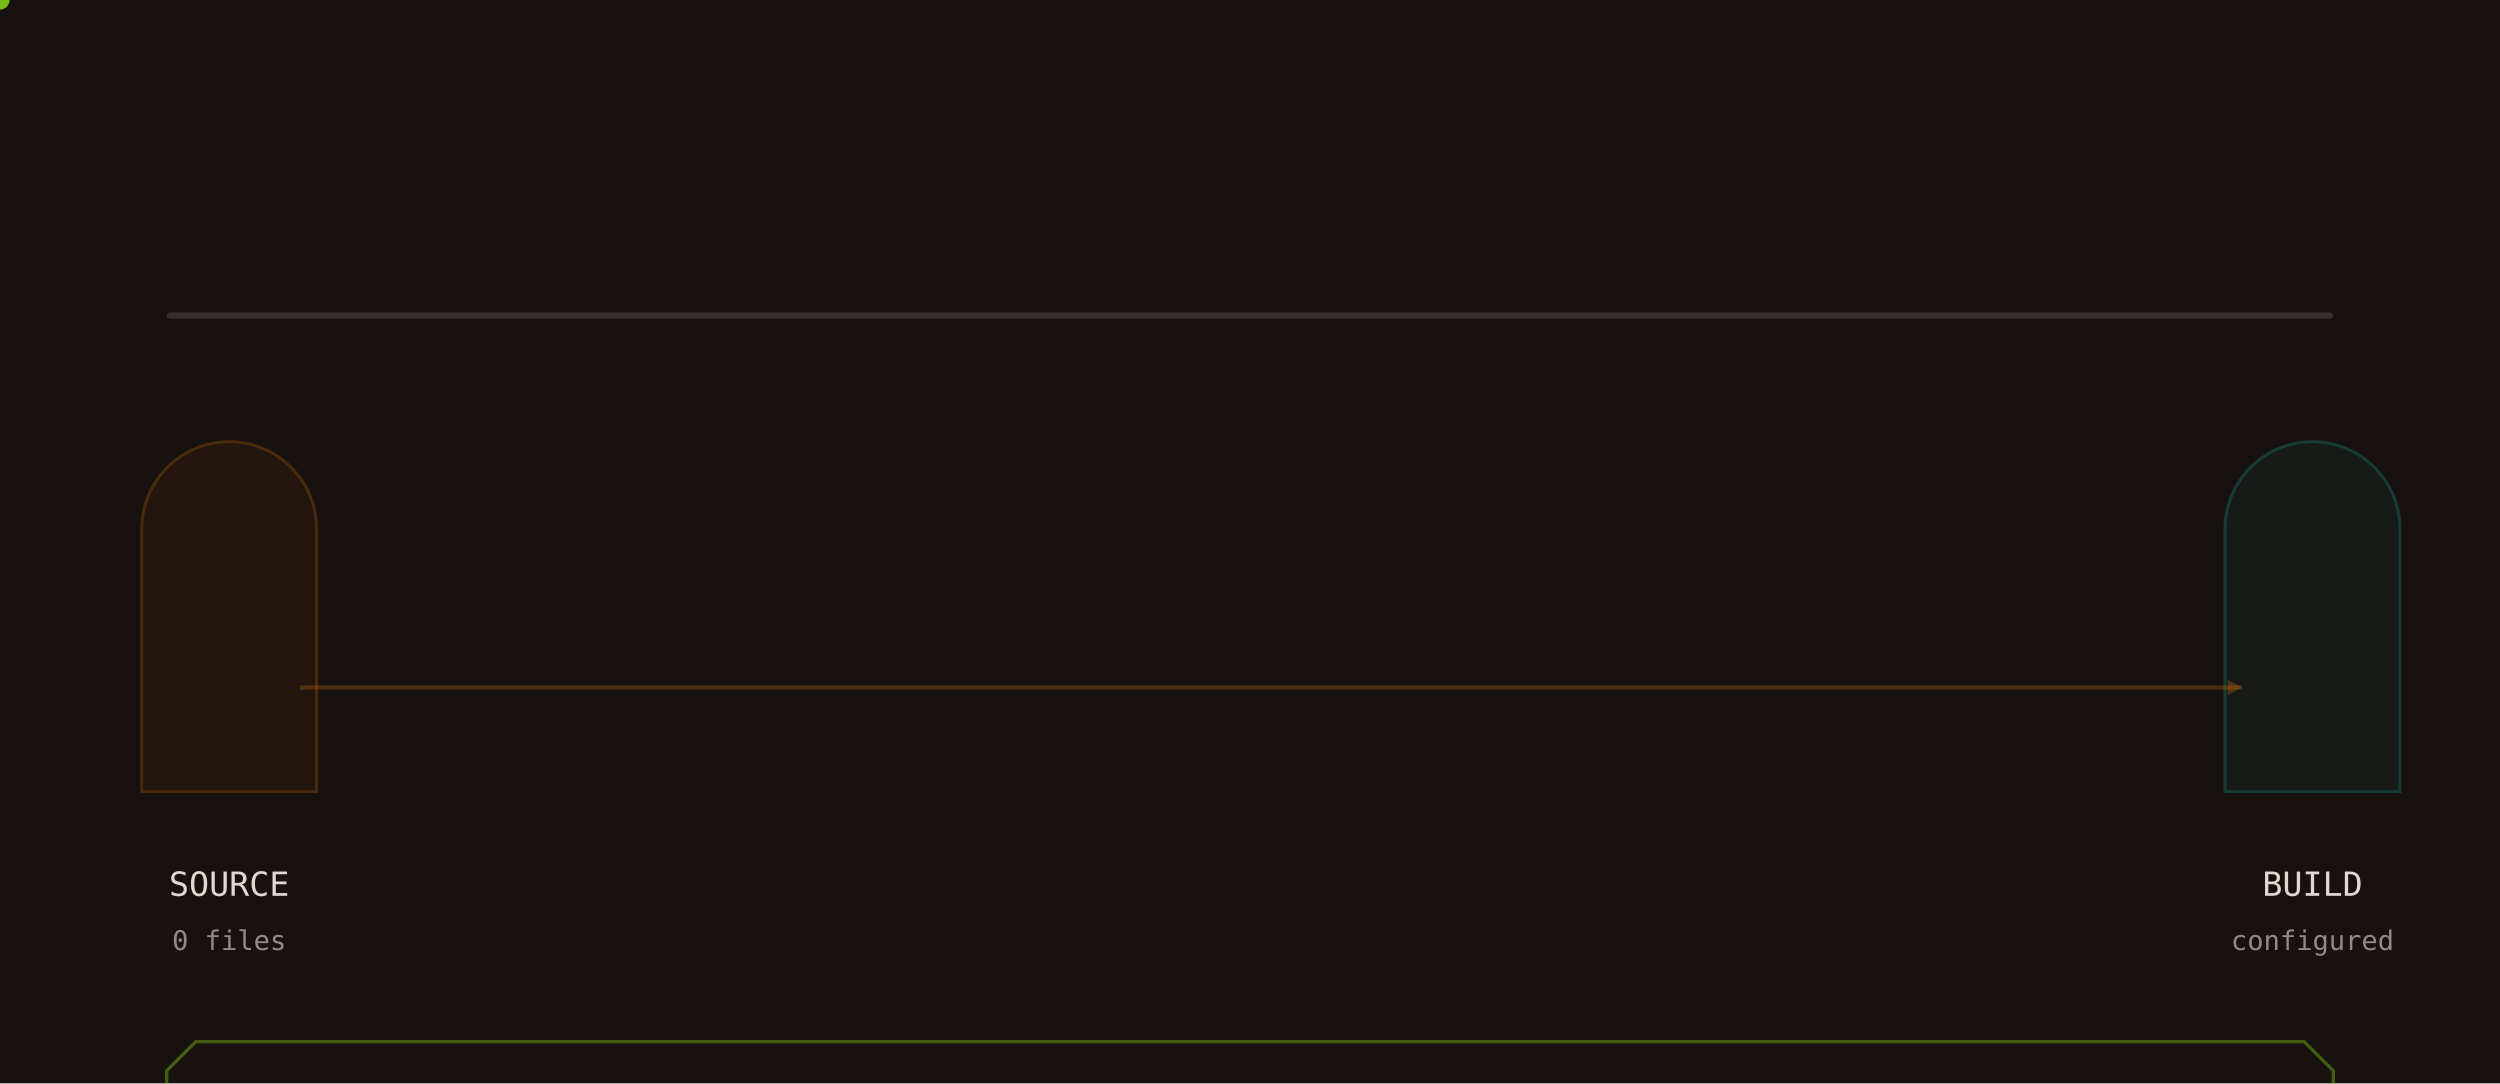
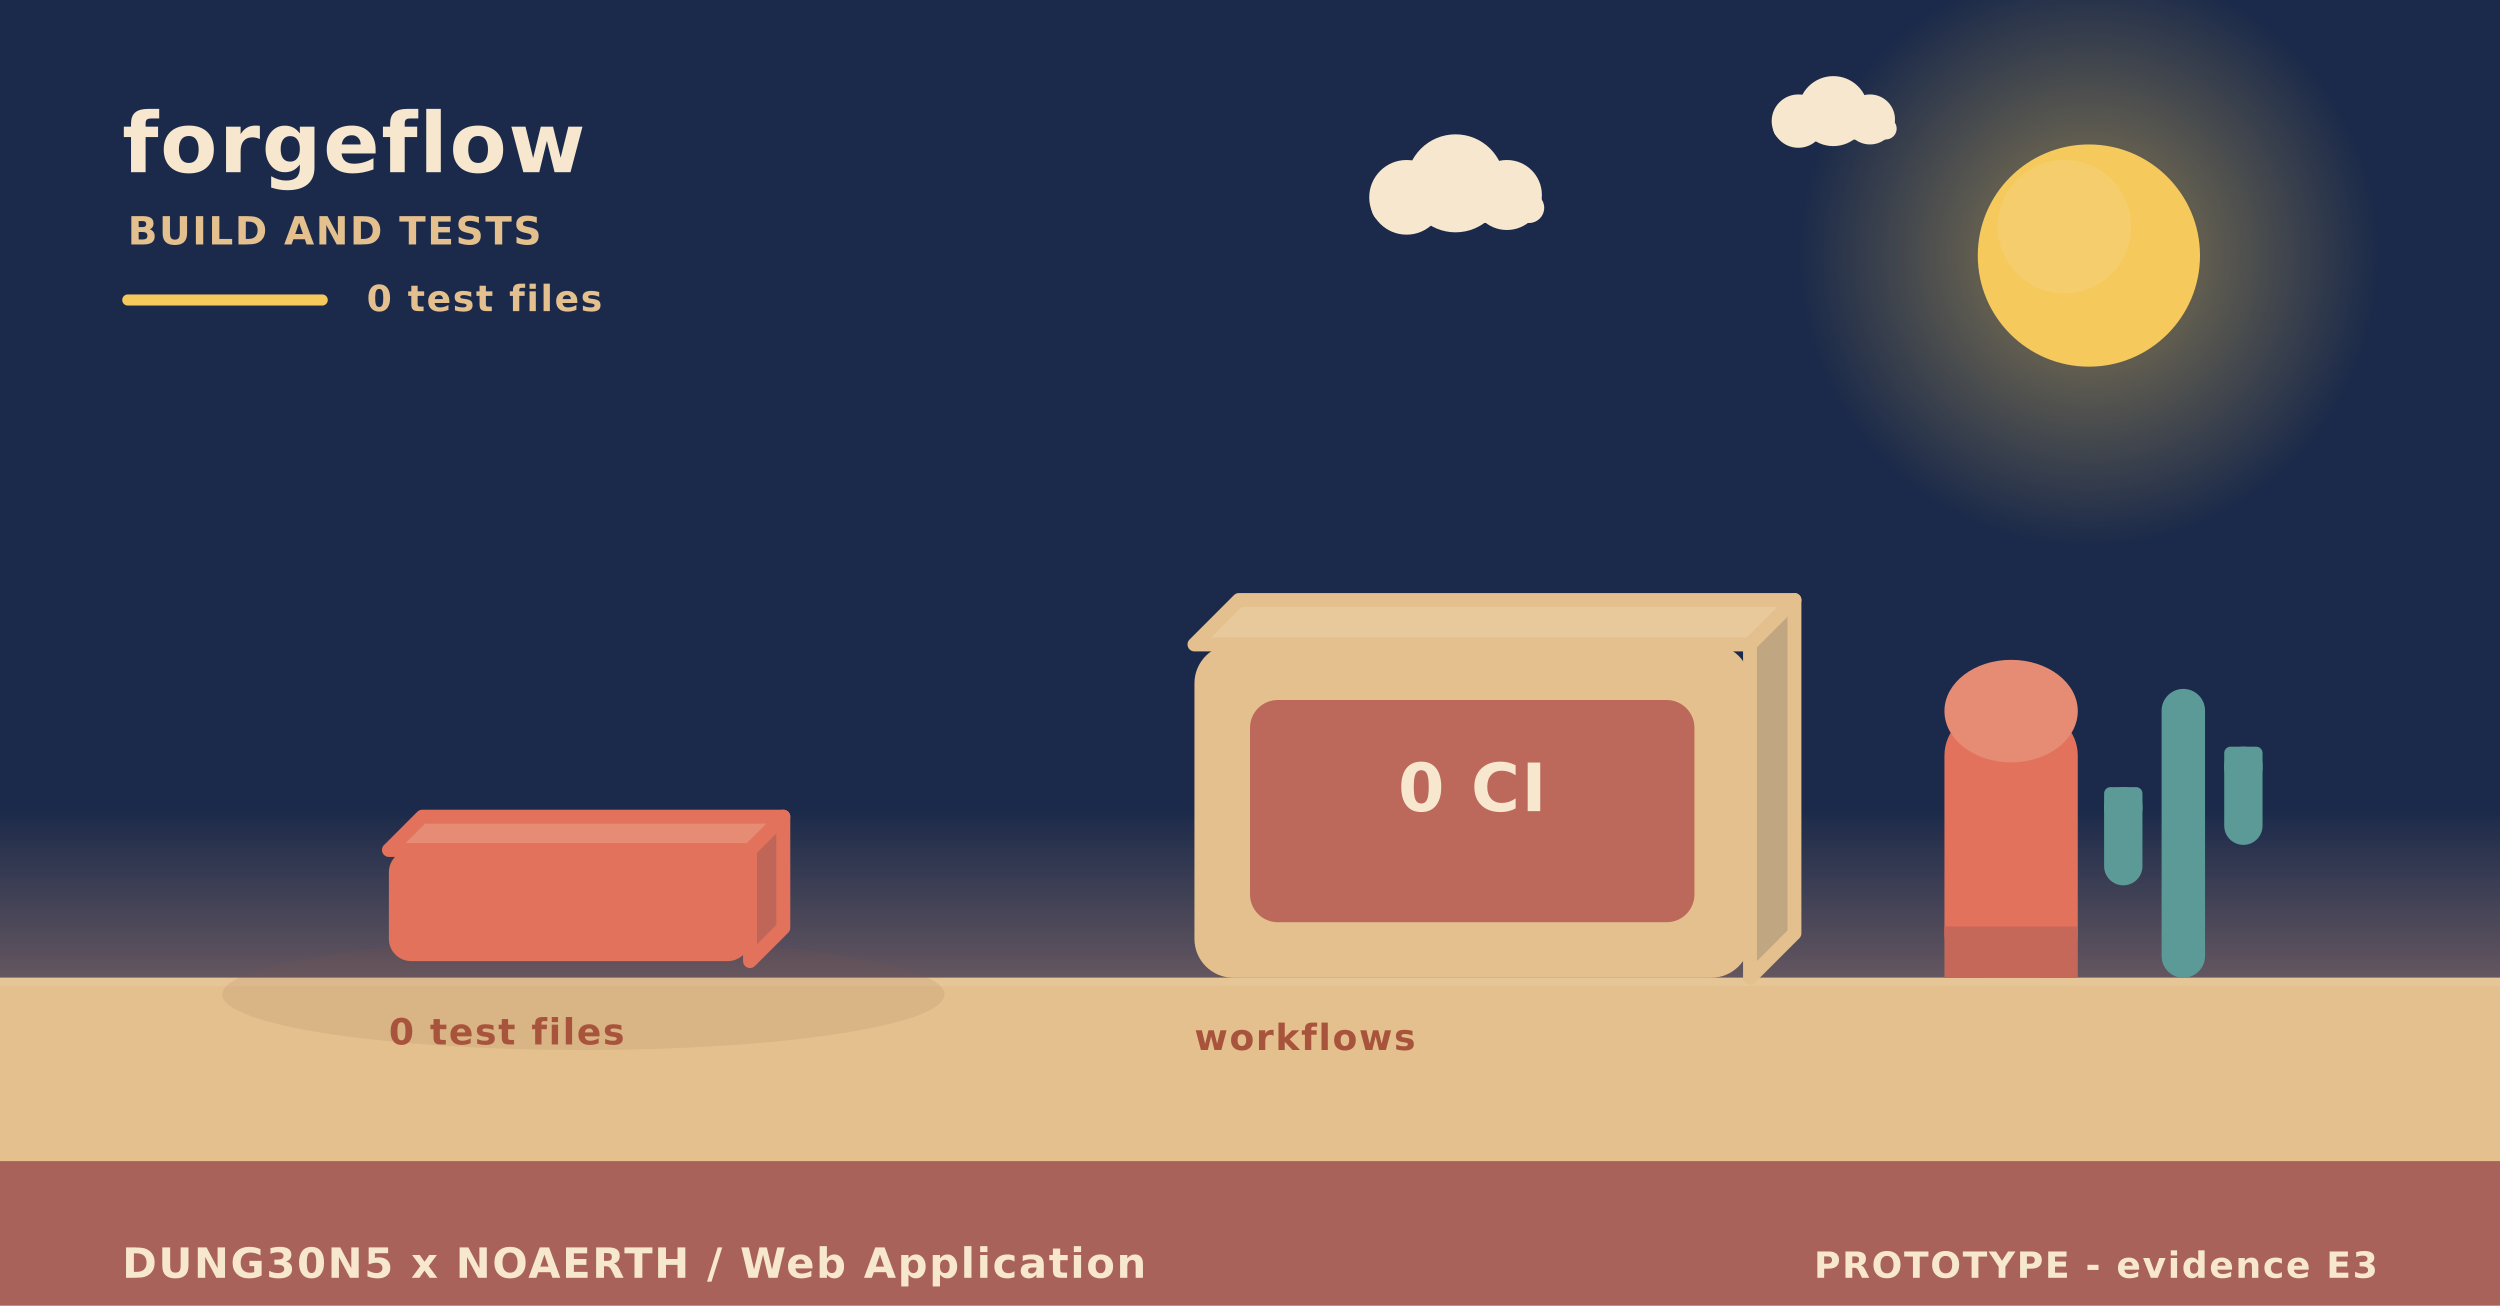
- <svg xmlns="http://www.w3.org/2000/svg" viewBox="0 0 1200 520" width="1200" height="520" role="img" aria-label="forgeflow build evidence">
-   <rect width="1200" height="520" fill="#17110f" />
-   <defs>
-     <linearGradient id="gb" x1="0" y1="0" x2="1" y2="1">
-       <stop offset="0%" stop-color="#d97706" />
-       <stop offset="100%" stop-color="#14b8a6" />
-     </linearGradient>
-   </defs>
-   <rect x="80.00" y="150.00" width="1040.00" height="3.00" rx="2.00" fill="rgba(246,239,233,0.140)" opacity="1.00" />
-   <path d="M68.00,380.00 L68.00,254.00 A42.00,42.00 0 0 1 152.00,254.00 L152.00,380.00 Z" fill="rgba(217,119,6,0.100)" opacity="0.55" stroke="rgba(217,119,6,0.450)" stroke-width="1.4" />
-   <polygon points="-192.26,189.00 -136.83,221.00 -136.83,157.00 -192.26,125.00" fill="#4d760d" opacity="0.95" />
-   <polygon points="-247.68,221.00 -192.26,253.00 -192.26,189.00 -247.68,157.00" fill="#109081" opacity="0.95" />
-   <polygon points="-192.26,125.00 -136.83,157.00 -192.26,189.00 -247.68,157.00" fill="#d97706" opacity="0.95" />
-   <text x="110" y="430" font-family="ui-monospace,Menlo,monospace" font-size="16" fill="rgba(246,239,233,0.900)" text-anchor="middle">SOURCE</text>
-   <text x="110" y="456" font-family="ui-monospace,Menlo,monospace" font-size="13" fill="rgba(246,239,233,0.550)" text-anchor="middle">0 files</text>
-   <path d="M1068.00,380.00 L1068.00,254.00 A42.00,42.00 0 0 1 1152.00,254.00 L1152.00,380.00 Z" fill="rgba(20,184,166,0.100)" opacity="0.55" stroke="rgba(20,184,166,0.450)" stroke-width="1.4" />
-   <polygon points="673.77,689.00 729.19,721.00 729.19,657.00 673.77,625.00" fill="#4d760d" opacity="0.95" />
-   <polygon points="618.34,721.00 673.77,753.00 673.77,689.00 618.34,657.00" fill="#109081" opacity="0.95" />
-   <polygon points="673.77,625.00 729.19,657.00 673.77,689.00 618.34,657.00" fill="#14b8a6" opacity="0.95" />
-   <text x="1110" y="430" font-family="ui-monospace,Menlo,monospace" font-size="16" fill="rgba(246,239,233,0.900)" text-anchor="middle">BUILD</text>
-   <text x="1110" y="456" font-family="ui-monospace,Menlo,monospace" font-size="13" fill="rgba(246,239,233,0.550)" text-anchor="middle">configured</text>
-   <line x1="144.00" y1="330.00" x2="1076.00" y2="330.00" stroke="rgba(217,119,6,0.500)" stroke-width="2.00" opacity="0.55" />
-   <polygon points="1076.00,330.00 1069.20,326.20 1069.20,333.80" fill="rgba(217,119,6,0.500)" opacity="0.55" />
-   <g opacity="0.9">
-     <circle cx="0.00" cy="0.00" r="4.60" fill="#84cc16" opacity="1.00" />
-     <animateTransform attributeName="transform" type="translate" values="144.00,330.00 1076.00,330.00" dur="3.833s" begin="0.0s" repeatCount="indefinite" />
-     <animateTransform attributeName="transform" type="translate" values="1076.00,330.00 144.00,330.00" dur="3.833s" begin="1.917s" repeatCount="indefinite" />
+ <svg xmlns="http://www.w3.org/2000/svg" width="900" height="470" viewBox="0 0 900 470" role="img" aria-label="forgeflow - how it is verified">
+   <linearGradient id="skyb" x1="0" y1="0" x2="0" y2="1">
+     <stop offset="0" stop-color="#1b2a4a" />
+     <stop offset="0.62" stop-color="#1b2a4a" />
+     <stop offset="1" stop-color="#f3ad8a" />
+   </linearGradient>
+   <rect width="900" height="470" fill="url(#skyb)" />
+   <radialGradient id="sunb">
+     <stop offset="0.35" stop-color="#f5c95c" stop-opacity="0.34" />
+     <stop offset="1" stop-color="#f5c95c" stop-opacity="0" />
+   </radialGradient>
+   <circle cx="752" cy="92" r="104" fill="url(#sunb)" />
+   <circle cx="752" cy="92" r="40" fill="#f5c95c" />
+   <circle cx="743.2" cy="81.6" r="24" fill="#f5d27e" opacity="0.5" />
+   <g>
+     <circle cx="524" cy="66" r="17.64" fill="#f6e7ce" />
+     <circle cx="506.36" cy="71.04" r="13.44" fill="#f6e7ce" />
+     <circle cx="542.48" cy="70.2" r="12.6" fill="#f6e7ce" />
+     <rect x="493.76" y="69.36" width="62.16" height="10.92" rx="5.46" fill="#f6e7ce" />
+     <animateTransform attributeName="transform" type="translate" values="0 0;24 0;0 0" dur="36s" begin="0s" repeatCount="indefinite" />
  </g>
-   <path d="M94.00,500.00 H1106.00 L1120.00,514.00 V546.00 L1106.00,560.00 H94.00 L80.00,546.00 V514.00 Z" fill="none" stroke="rgba(132,204,22,0.500)" stroke-width="1.60" opacity="0.80" />
-   <text x="600" y="536" font-family="ui-monospace,Menlo,monospace" font-size="16" fill="rgba(132,204,22,0.950)" text-anchor="middle">no test suite present in this repository — shown as measured, not implied</text>
+   <g>
+     <circle cx="660" cy="40" r="12.6" fill="#f6e7ce" />
+     <circle cx="647.4" cy="43.6" r="9.6" fill="#f6e7ce" />
+     <circle cx="673.2" cy="43" r="9" fill="#f6e7ce" />
+     <rect x="638.4" y="42.4" width="44.4" height="7.8" rx="3.9" fill="#f6e7ce" />
+     <animateTransform attributeName="transform" type="translate" values="0 0;-18 0;0 0" dur="46s" begin="3s" repeatCount="indefinite" />
+   </g>
+   <rect x="0" y="352" width="900" height="118" fill="#e3c08d" />
+   <rect x="0" y="352" width="900" height="3" fill="#e6c596" />
+   <text x="44" y="62" font-family="Verdana,DejaVu Sans,sans-serif" font-size="30" font-weight="700" letter-spacing="0.6" fill="#f6e7ce" text-anchor="start">forgeflow</text>
+   <text x="46" y="88" font-family="Verdana,DejaVu Sans,sans-serif" font-size="14" font-weight="700" letter-spacing="0.6" fill="#e3c08d" text-anchor="start">BUILD AND TESTS</text>
+   <rect x="44" y="106" width="74" height="4" rx="2" fill="#f5c95c" />
+   <text x="132" y="112" font-family="Verdana,DejaVu Sans,sans-serif" font-size="13" font-weight="700" letter-spacing="0.6" fill="#e3c08d" text-anchor="start">0 test files</text>
+   <ellipse cx="210" cy="358" rx="130" ry="20" fill="rgba(138,90,68,0.11)" />
+   <g>
+     <path d="M140,306 L270,306 L282,294 L152,294 Z" fill="#e68c74" stroke="#e2725b" stroke-width="5" stroke-linejoin="round" />
+     <path d="M270,306 L282,294 L282,334 L270,346 Z" fill="#c06658" stroke="#e2725b" stroke-width="5" stroke-linejoin="round" />
+     <rect x="140" y="306" width="130" height="40" rx="8" fill="#e2725b" />
+     <animateTransform attributeName="transform" type="translate" values="0 10;0 0" dur="0.8s" begin="0.5s" fill="freeze" />
+   </g>
+   <text x="140" y="376" font-family="Verdana,DejaVu Sans,sans-serif" font-size="13" font-weight="700" letter-spacing="0.6" fill="#a8543c" text-anchor="start">0 test files</text>
+   <path d="M430,232 L630,232 L646,216 L446,216 Z" fill="#e7c99b" stroke="#e3c08d" stroke-width="5" stroke-linejoin="round" />
+   <path d="M630,232 L646,216 L646,336 L630,352 Z" fill="#c1a682" stroke="#e3c08d" stroke-width="5" stroke-linejoin="round" />
+   <rect x="430" y="232" width="200" height="120" rx="14" fill="#e3c08d" />
+   <rect x="450" y="252" width="160" height="80" rx="10" fill="#ba6458" opacity="0.94" />
+   <text x="530" y="292" font-family="Verdana,DejaVu Sans,sans-serif" font-size="24" font-weight="700" letter-spacing="0.6" fill="#f6e7ce" text-anchor="middle">0 CI</text>
+   <text x="430" y="378" font-family="Verdana,DejaVu Sans,sans-serif" font-size="13" font-weight="700" letter-spacing="0.6" fill="#a8543c" text-anchor="start">workflows</text>
+   <rect x="700" y="256" width="48" height="96" rx="16" fill="#e2725b" />
+   <ellipse cx="724" cy="256" rx="24" ry="18.46" fill="#e68c74" />
+   <rect x="700" y="333.54" width="48" height="18.46" fill="#c66859" />
+   <rect x="778.18" y="248" width="15.64" height="104" rx="7.82" fill="#5b9a97" />
+   <rect x="757.48" y="283.36" width="13.8" height="35.36" rx="6.9" fill="#5b9a97" />
+   <rect x="757.48" y="283.36" width="13.8" height="10.4" rx="2.3" fill="#5b9a97" />
+   <rect x="800.72" y="268.8" width="13.8" height="35.36" rx="6.9" fill="#5b9a97" />
+   <rect x="800.72" y="268.8" width="13.8" height="10.4" rx="2.3" fill="#5b9a97" />
+   <rect x="0" y="418" width="900" height="52" rx="0" fill="#a65c56" opacity="0.94" />
+   <text x="44" y="460" font-family="Verdana,DejaVu Sans,sans-serif" font-size="15" font-weight="700" letter-spacing="0.6" fill="#f6e7ce" text-anchor="start">DUNG30N5 x NOAERTH  /  Web Application</text>
+   <text x="856" y="460" font-family="Verdana,DejaVu Sans,sans-serif" font-size="13" font-weight="700" letter-spacing="0.6" fill="#f6e7ce" text-anchor="end">PROTOTYPE  -  evidence E3</text>
</svg>
